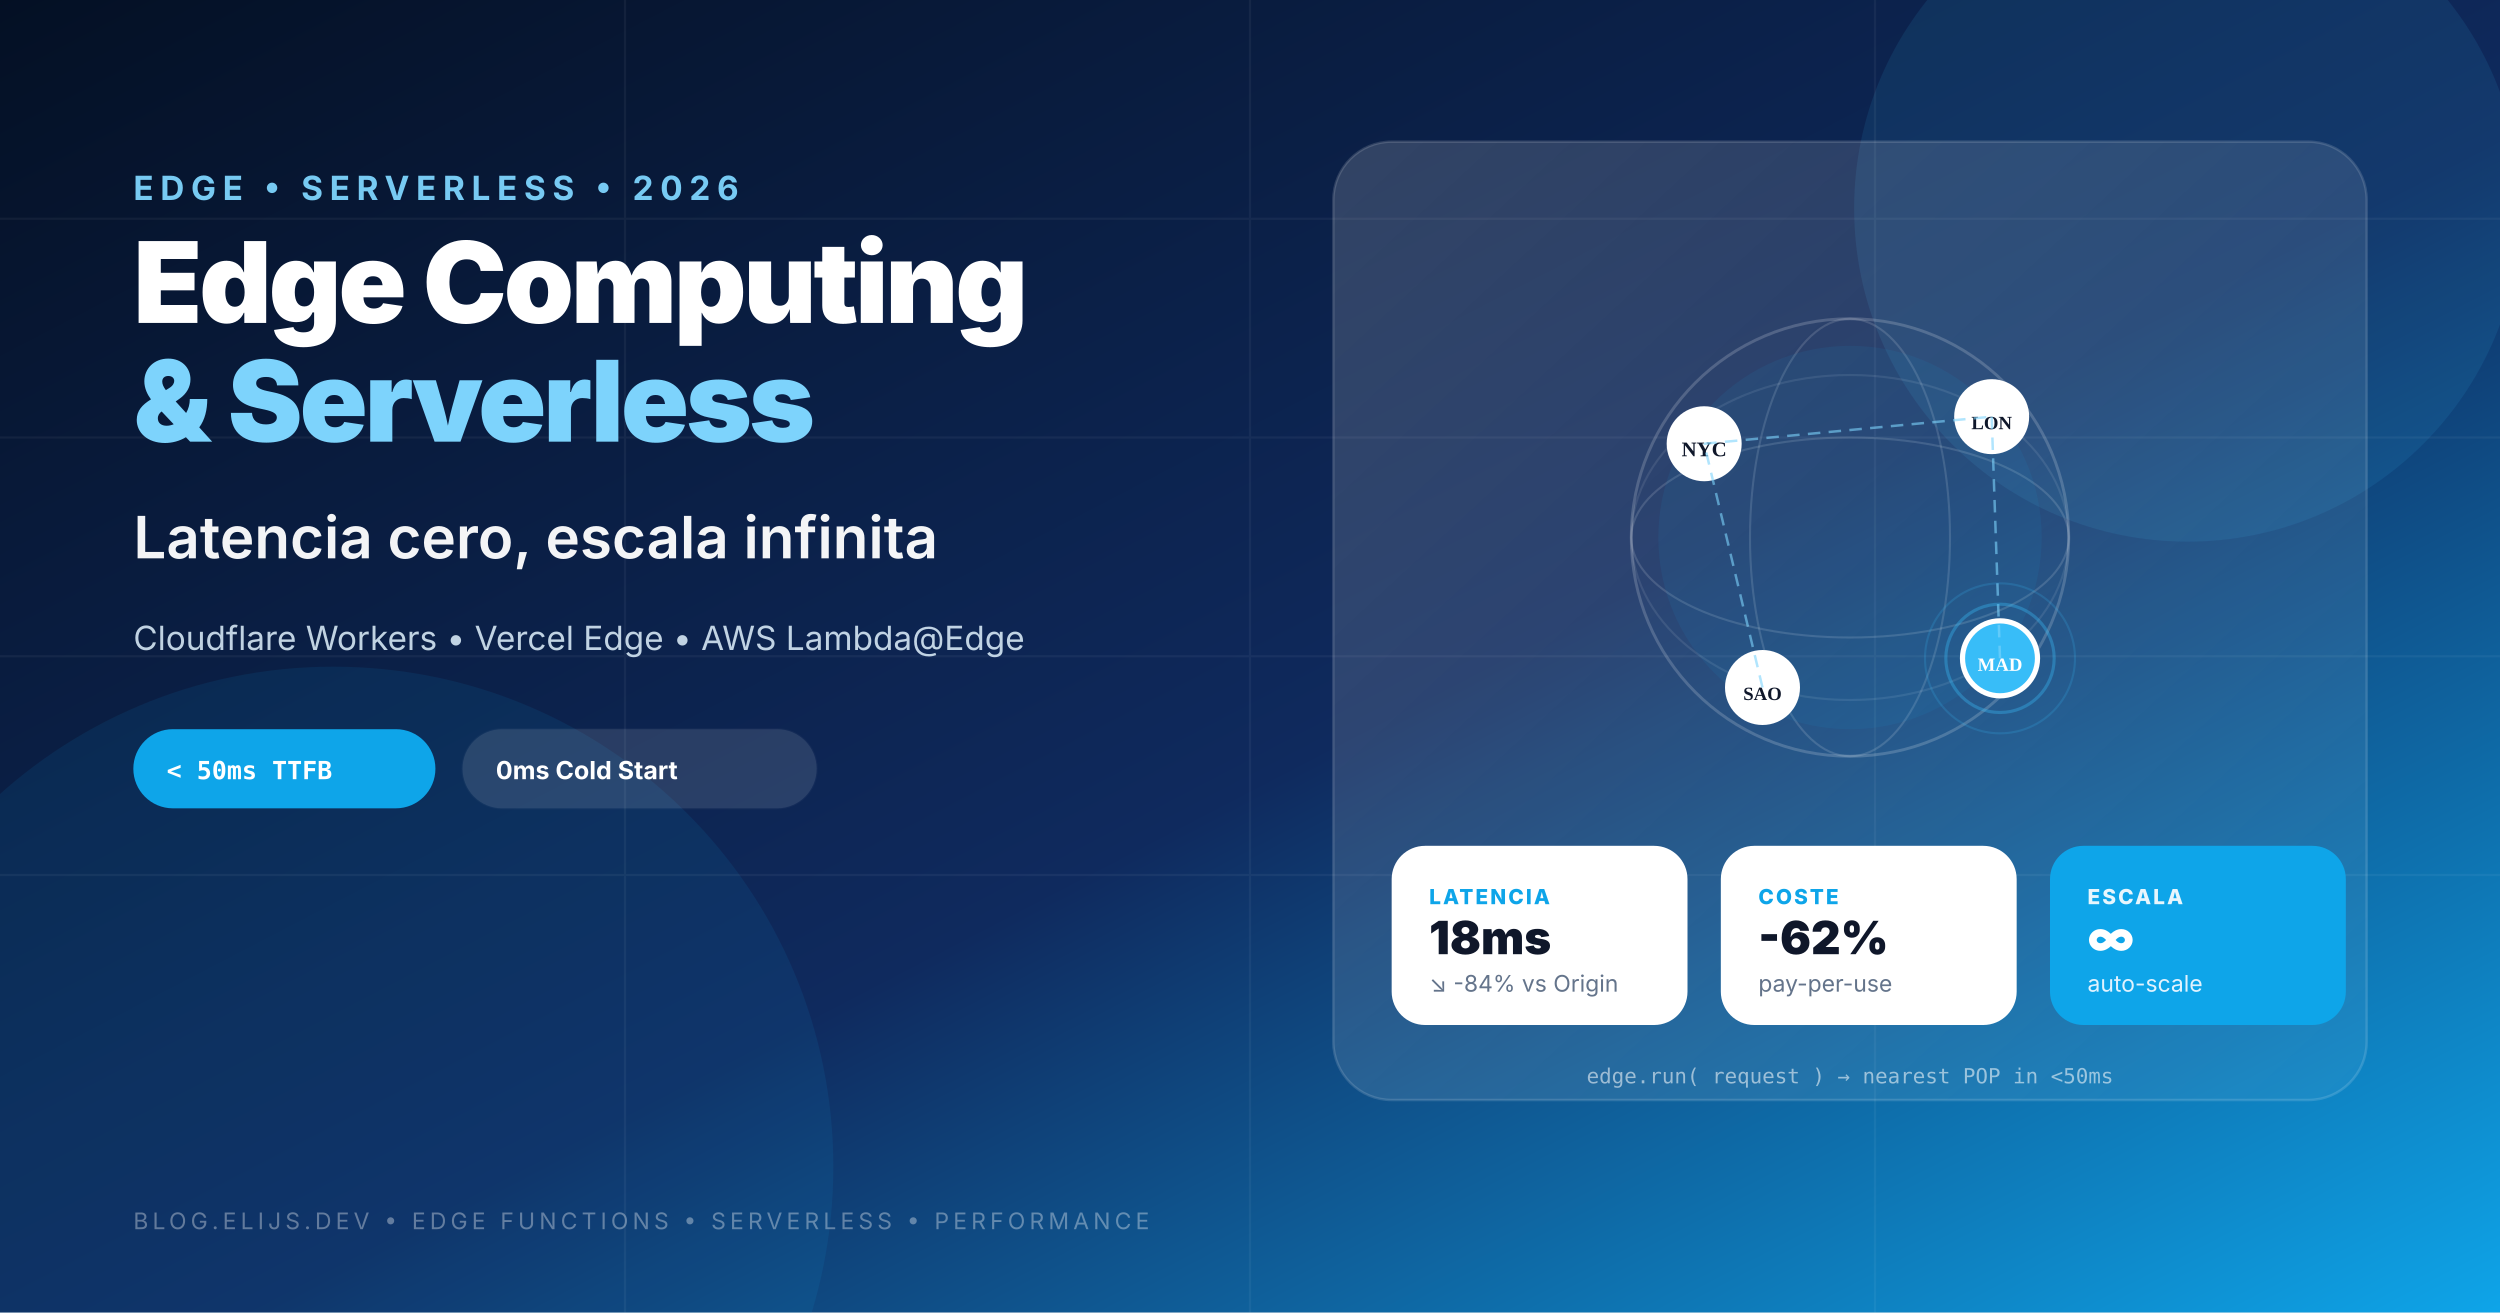
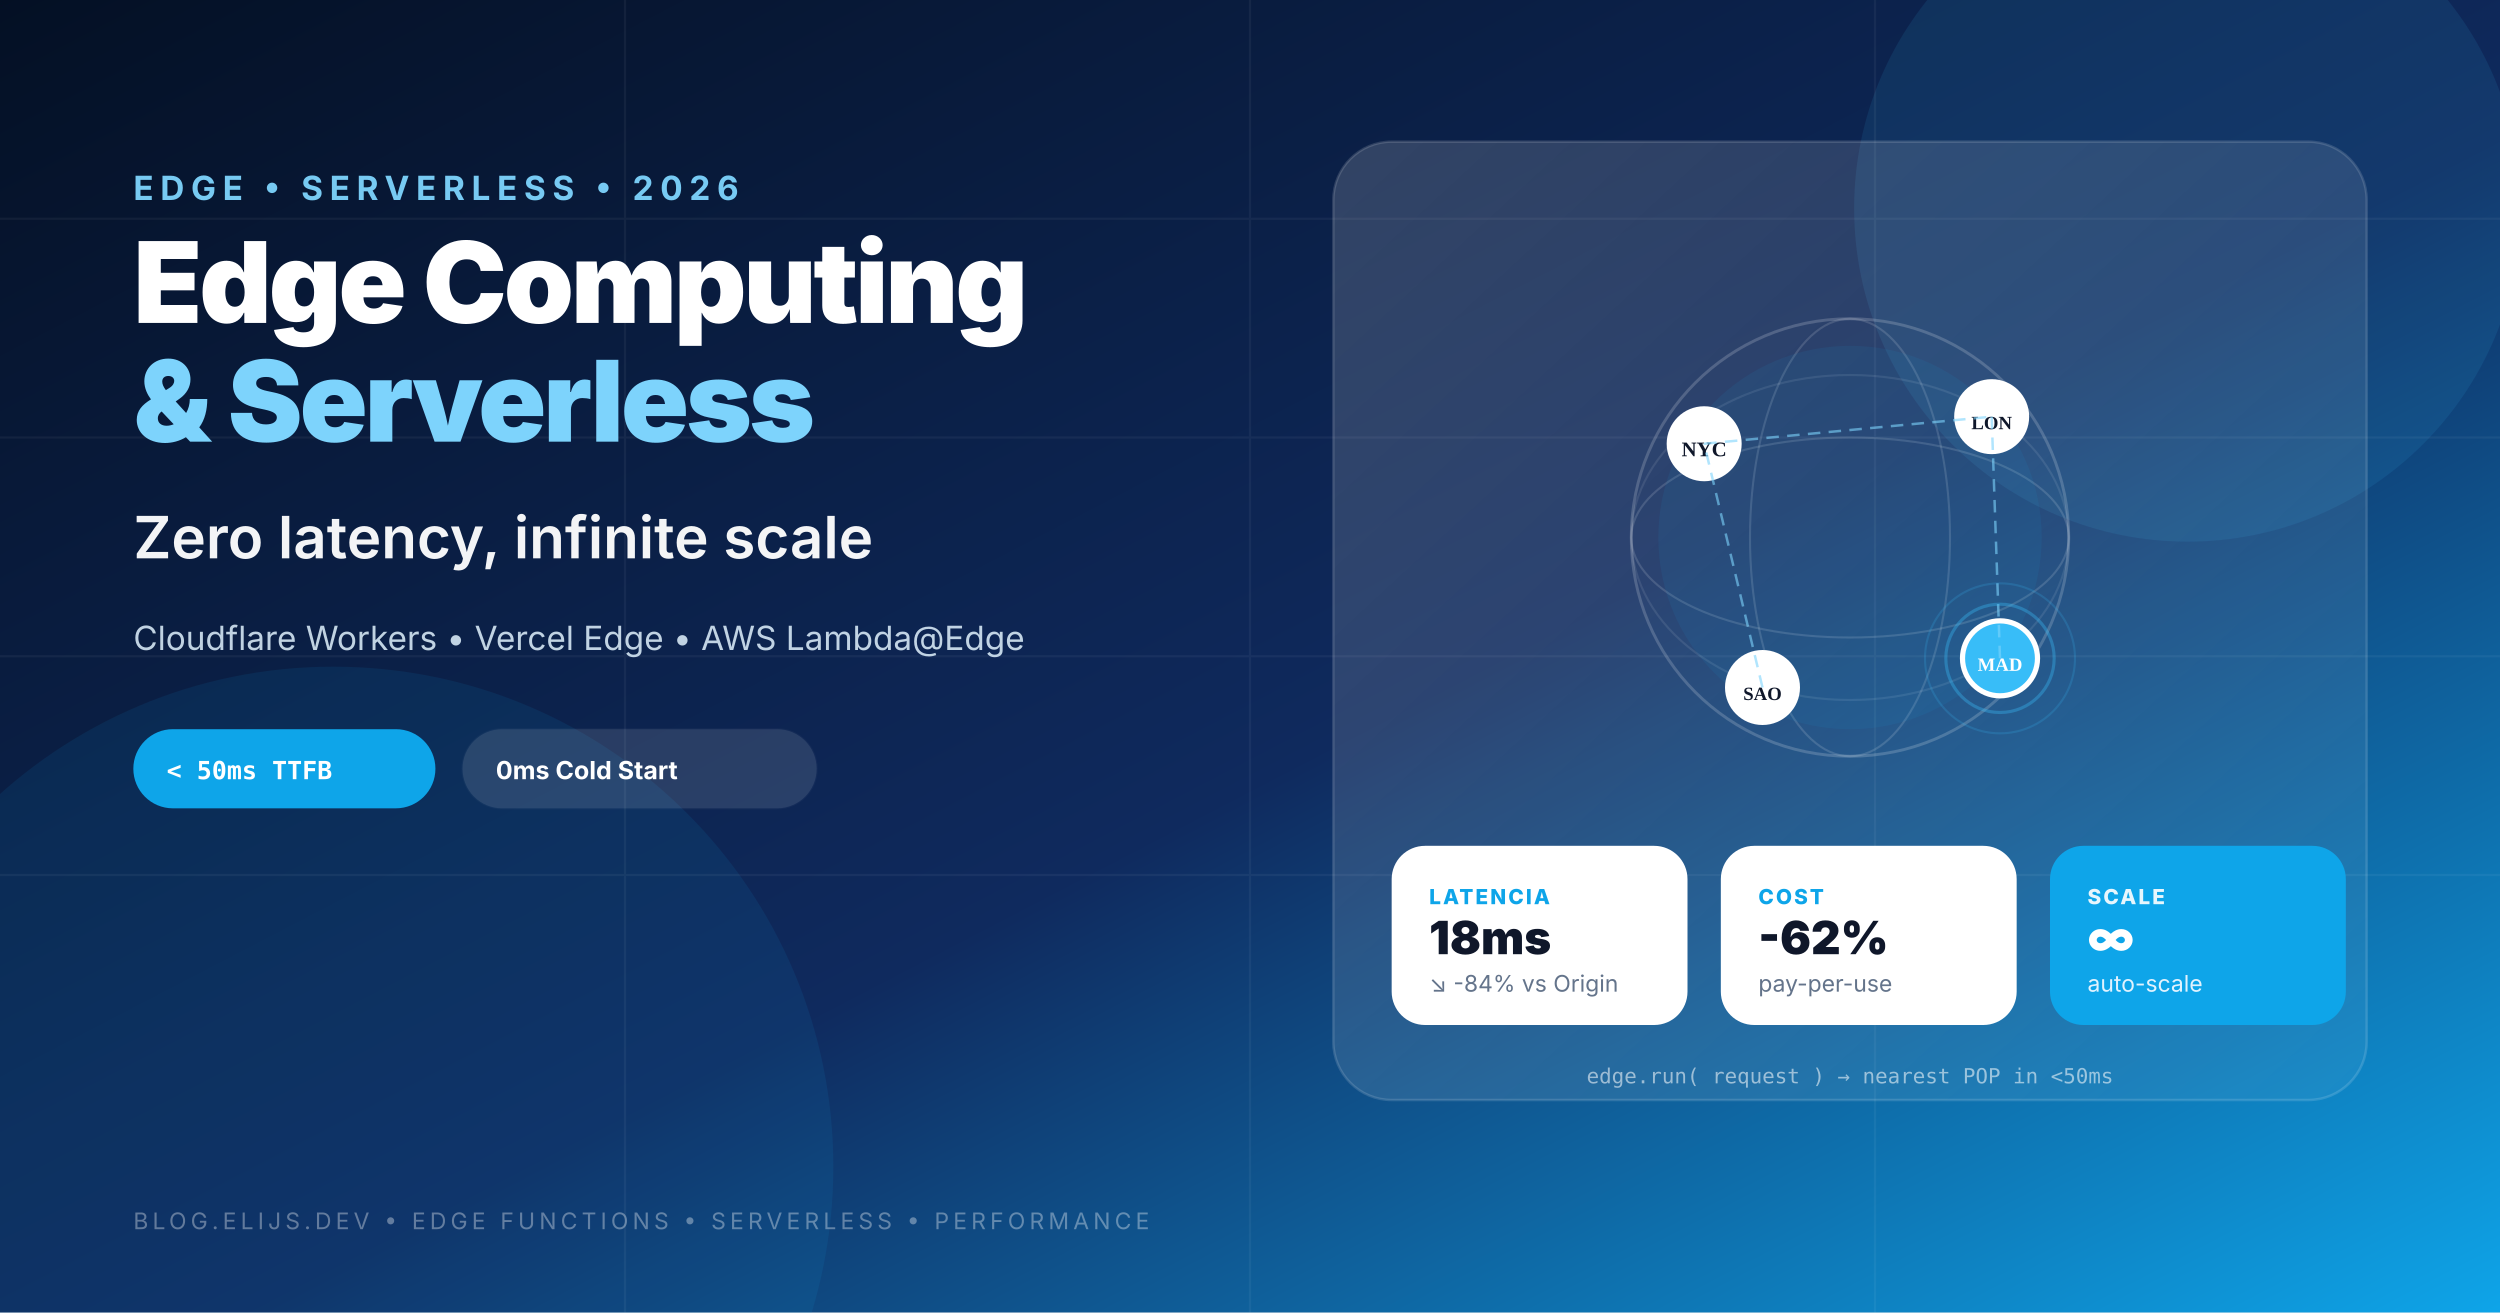
<svg xmlns="http://www.w3.org/2000/svg" width="1200" height="630">
  <defs>
    <linearGradient id="bg2" x1="0" y1="0" x2="1" y2="1">
      <stop offset="0%" stop-color="#041024" />
      <stop offset="55%" stop-color="#0f2a5e" />
      <stop offset="100%" stop-color="#0ea5e9" />
    </linearGradient>
    <linearGradient id="glass" x1="0" y1="0" x2="1" y2="1">
      <stop offset="0%" stop-color="#ffffff" stop-opacity="0.16" />
      <stop offset="100%" stop-color="#ffffff" stop-opacity="0.05" />
    </linearGradient>
  </defs>
  <rect width="1200" height="630" rx="0" fill="url(#bg2)" />
  <circle cx="1050" cy="100" r="160" fill="#38bdf8" opacity="0.10" />
  <circle cx="160" cy="560" r="240" fill="#0ea5e9" opacity="0.09" />
  <g opacity="0.05" stroke="#fff" stroke-width="1">
    <line x1="0" y1="105" x2="1200" y2="105" />
    <line x1="0" y1="210" x2="1200" y2="210" />
    <line x1="0" y1="315" x2="1200" y2="315" />
    <line x1="0" y1="420" x2="1200" y2="420" />
    <line x1="300" y1="0" x2="300" y2="630" />
    <line x1="600" y1="0" x2="600" y2="630" />
    <line x1="900" y1="0" x2="900" y2="630" />
  </g>
  <text x="64" y="96" font-family="Inter, sans-serif" font-size="16" font-weight="700" letter-spacing="3.2" fill="#7dd3fc" opacity="0.95">EDGE • SERVERLESS • 2026</text>
  <text x="64" y="155" font-family="Inter, sans-serif" font-size="54" font-weight="900" fill="#ffffff" letter-spacing="-1.5">Edge Computing</text>
  <text x="64" y="212" font-family="Inter, sans-serif" font-size="54" font-weight="900" fill="#7dd3fc" letter-spacing="-1.5">&amp; Serverless</text>
-   <text x="64" y="268" font-family="Inter, sans-serif" font-size="28" font-weight="600" fill="#ffffff" opacity="0.95">Latencia cero, escala infinita</text>
+   <text x="64" y="268" font-family="Inter, sans-serif" font-size="28" font-weight="600" fill="#ffffff" opacity="0.95">Zero latency, infinite scale</text>
  <text x="64" y="312" font-family="Inter, sans-serif" font-size="16" fill="#e0f2fe" opacity="0.85">Cloudflare Workers • Vercel Edge • AWS Lambda@Edge</text>
  <g transform="translate(64, 350)">
    <rect width="145" height="38" rx="19" fill="#0ea5e9" />
    <text x="16" y="24" font-family="monospace" font-size="12" font-weight="800" fill="#ffffff">&lt; 50ms TTFB</text>
    <rect x="158" width="170" height="38" rx="19" fill="#ffffff" opacity="0.12" stroke="#ffffff" stroke-opacity="0.22" />
    <text x="174" y="24" font-family="Inter, sans-serif" font-size="12" font-weight="700" fill="#ffffff">0ms Cold Start</text>
  </g>
  <g transform="translate(640, 68)">
    <rect width="496" height="460" rx="28" fill="url(#glass)" stroke="#ffffff" stroke-opacity="0.14" stroke-width="1.2" />
    <g transform="translate(248, 190)">
      <circle r="105" fill="none" stroke="#ffffff" stroke-opacity="0.18" stroke-width="1.4" />
      <ellipse rx="105" ry="48" fill="none" stroke="#ffffff" stroke-opacity="0.14" stroke-width="1" />
      <ellipse rx="48" ry="105" fill="none" stroke="#ffffff" stroke-opacity="0.14" stroke-width="1" />
      <ellipse rx="105" ry="78" fill="none" stroke="#ffffff" stroke-opacity="0.09" stroke-width="1" />
      <circle r="92" fill="#0ea5e9" opacity="0.08" />
      <circle cx="-70" cy="-45" r="18" fill="#ffffff" />
      <text x="-70" y="-39" text-anchor="middle" font-size="10" font-weight="900" fill="#0f172a">NYC</text>
      <circle cx="68" cy="-58" r="18" fill="#ffffff" />
      <text x="68" y="-52" text-anchor="middle" font-size="9" font-weight="900" fill="#0f172a">LON</text>
      <circle cx="-42" cy="72" r="18" fill="#ffffff" />
      <text x="-42" y="78" text-anchor="middle" font-size="9" font-weight="900" fill="#0f172a">SAO</text>
      <circle cx="72" cy="58" r="18" fill="#38bdf8" stroke="#ffffff" stroke-width="2.5" />
      <text x="72" y="64" text-anchor="middle" font-size="9" font-weight="900" fill="#ffffff">MAD</text>
      <line x1="-70" y1="-45" x2="68" y2="-58" stroke="#7dd3fc" stroke-width="1.2" stroke-dasharray="6 4" opacity="0.6" />
      <line x1="68" y1="-58" x2="72" y2="58" stroke="#7dd3fc" stroke-width="1.2" stroke-dasharray="6 4" opacity="0.6" />
      <line x1="-42" y1="72" x2="-70" y2="-45" stroke="#7dd3fc" stroke-width="1.2" stroke-dasharray="6 4" opacity="0.6" />
      <circle cx="72" cy="58" r="26" fill="none" stroke="#38bdf8" stroke-width="1.5" opacity="0.35" />
      <circle cx="72" cy="58" r="36" fill="none" stroke="#38bdf8" stroke-width="1" opacity="0.18" />
    </g>
    <g transform="translate(28, 338)">
      <rect width="142" height="86" rx="16" fill="#ffffff" />
      <text x="18" y="28" font-family="Inter, sans-serif" font-size="10" font-weight="800" letter-spacing="1" fill="#0ea5e9">LATENCIA</text>
      <text x="18" y="52" font-family="Inter, sans-serif" font-size="22" font-weight="900" fill="#0f172a">18ms</text>
      <text x="18" y="70" font-family="Inter, sans-serif" font-size="11" fill="#64748b">↘ -84% vs Origin</text>
      <rect x="158" y="0" width="142" height="86" rx="16" fill="#ffffff" />
-       <text x="176" y="28" font-family="Inter, sans-serif" font-size="10" font-weight="800" letter-spacing="1" fill="#0ea5e9">COSTE</text>
+       <text x="176" y="28" font-family="Inter, sans-serif" font-size="10" font-weight="800" letter-spacing="1" fill="#0ea5e9">COST</text>
      <text x="176" y="52" font-family="Inter, sans-serif" font-size="22" font-weight="900" fill="#0f172a">-62%</text>
      <text x="176" y="70" font-family="Inter, sans-serif" font-size="11" fill="#64748b">pay-per-use</text>
      <rect x="316" y="0" width="142" height="86" rx="16" fill="#0ea5e9" />
-       <text x="334" y="28" font-family="Inter, sans-serif" font-size="10" font-weight="800" letter-spacing="1" fill="#ffffff" opacity="0.9">ESCALA</text>
+       <text x="334" y="28" font-family="Inter, sans-serif" font-size="10" font-weight="800" letter-spacing="1" fill="#ffffff" opacity="0.9">SCALE</text>
      <text x="334" y="52" font-family="Inter, sans-serif" font-size="22" font-weight="900" fill="#ffffff">∞</text>
      <text x="334" y="70" font-family="Inter, sans-serif" font-size="11" fill="#e0f2fe">auto-scale</text>
    </g>
    <text x="248" y="452" text-anchor="middle" font-family="monospace" font-size="10" fill="#ffffff" opacity="0.55">edge.run( request ) → nearest POP in &lt;50ms</text>
  </g>
  <text x="64" y="590" font-family="Inter, sans-serif" font-size="11" letter-spacing="2" fill="#ffffff" opacity="0.35">BLOG.ELIJS.DEV • EDGE FUNCTIONS • SERVERLESS • PERFORMANCE</text>
</svg>
